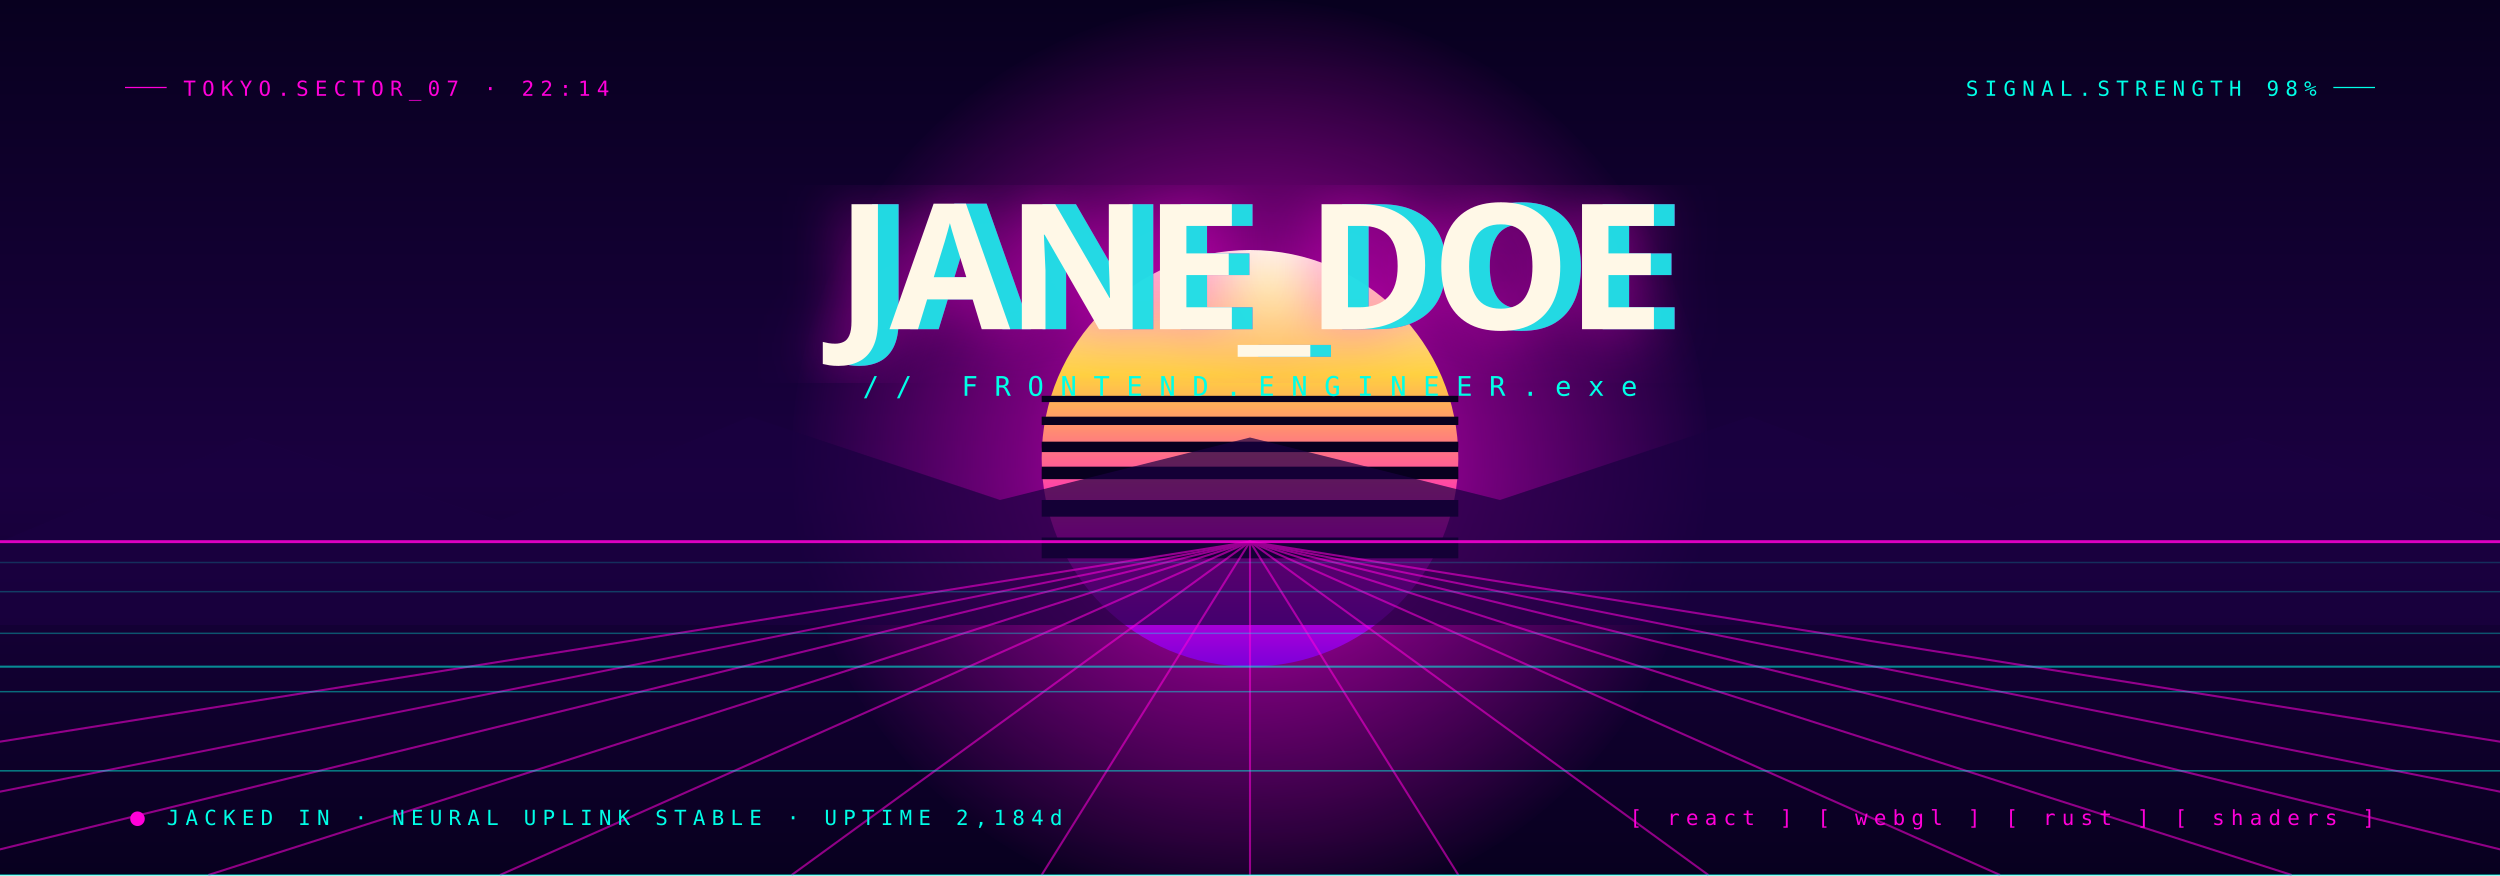
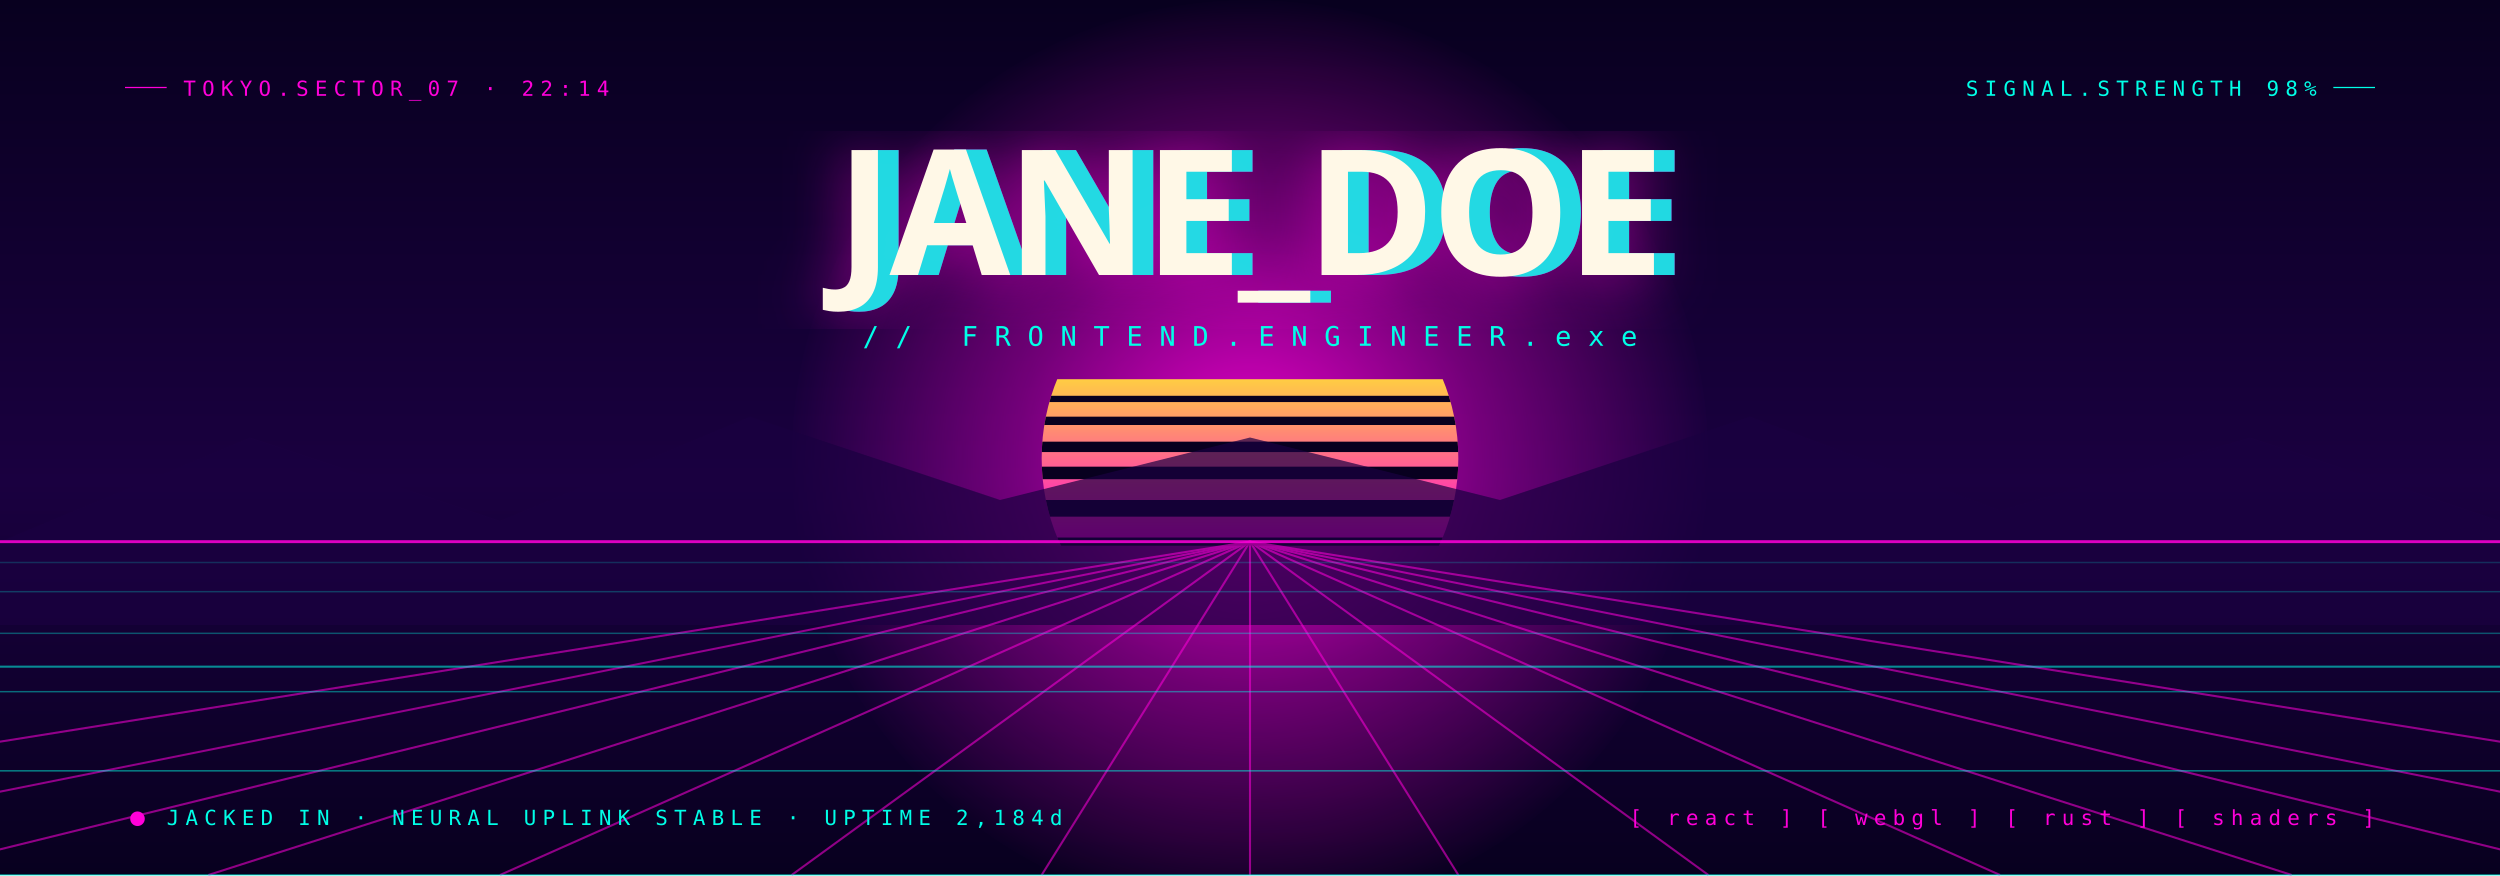
<svg xmlns="http://www.w3.org/2000/svg" viewBox="0 0 1200 420" width="1200" height="420" role="img" aria-label="Cyberpunk Neon">
  <defs>
    <linearGradient id="cn-sky" x1="0" y1="0" x2="0" y2="1">
      <stop offset="0" stop-color="#08001f" />
      <stop offset="0.55" stop-color="#1a0040" />
      <stop offset="1" stop-color="#08001f" />
    </linearGradient>
    <radialGradient id="cn-sun">
      <stop offset="0" stop-color="#ff00d9" stop-opacity="0.9" />
      <stop offset="0.5" stop-color="#ff00d9" stop-opacity="0.4" />
      <stop offset="1" stop-color="#ff00d9" stop-opacity="0" />
    </radialGradient>
    <linearGradient id="cn-sundisk" x1="0" y1="0" x2="0" y2="1">
      <stop offset="0" stop-color="#fff8e7" />
      <stop offset="0.3" stop-color="#ffd23f" />
      <stop offset="0.7" stop-color="#ff00d9" />
      <stop offset="1" stop-color="#7c00d9" />
    </linearGradient>
    <filter id="cn-glow" x="-30%" y="-30%" width="160%" height="160%">
      <feGaussianBlur stdDeviation="3" result="b" />
      <feMerge>
        <feMergeNode in="b" />
        <feMergeNode in="SourceGraphic" />
      </feMerge>
    </filter>
    <filter id="cn-bigglow">
      <feGaussianBlur stdDeviation="14" />
    </filter>
+     <radialGradient id="cn-scrim" cx="0.5" cy="0.5" r="0.5">
+       <stop offset="0" stop-color="#0a0118" stop-opacity="0.5" />
+       <stop offset="0.55" stop-color="#0a0118" stop-opacity="0.32" />
+       <stop offset="1" stop-color="#0a0118" stop-opacity="0" />
+     </radialGradient>
    <clipPath id="cn-sunclip">
      <rect x="500" y="120" width="200" height="100" />
+     </clipPath>
+     <clipPath id="cn-sunband">
+       <rect x="480" y="182" width="240" height="80" />
+     </clipPath>
+     <clipPath id="cn-sundisk-clip">
+       <circle cx="600" cy="220" r="100" />
    </clipPath>
  </defs>
  <rect width="1200" height="420" fill="url(#cn-sky)" />
  <circle cx="600" cy="220" r="220" fill="url(#cn-sun)" />
  <g>
-     <circle cx="600" cy="220" r="100" fill="url(#cn-sundisk)" />
-     <rect x="500" y="190" width="200" height="3" fill="#08001f" />
-     <rect x="500" y="200" width="200" height="4" fill="#08001f" />
-     <rect x="500" y="212" width="200" height="5" fill="#08001f" />
-     <rect x="500" y="224" width="200" height="6" fill="#08001f" />
-     <rect x="500" y="240" width="200" height="8" fill="#08001f" />
-     <rect x="500" y="258" width="200" height="10" fill="#08001f" />
+     <g clip-path="url(#cn-sunband)">
+       <g clip-path="url(#cn-sundisk-clip)">
+         <circle cx="600" cy="220" r="100" fill="url(#cn-sundisk)" />
+         <rect x="500" y="190" width="200" height="3" fill="#08001f" />
+         <rect x="500" y="200" width="200" height="4" fill="#08001f" />
+         <rect x="500" y="212" width="200" height="5" fill="#08001f" />
+         <rect x="500" y="224" width="200" height="6" fill="#08001f" />
+         <rect x="500" y="240" width="200" height="8" fill="#08001f" />
+         <rect x="500" y="258" width="200" height="10" fill="#08001f" />
+       </g>
+     </g>
  </g>
  <path d="M0,260 L120,210 L240,250 L360,200 L480,240 L600,210 L720,240 L840,200 L960,245 L1080,210 L1200,250 L1200,300 L0,300 Z" fill="#1a0040" opacity="0.7" />
  <line x1="0" y1="260" x2="1200" y2="260" stroke="#ff00d9" stroke-width="1.4" opacity="0.85" />
  <line x1="0" y1="260" x2="1200" y2="260" stroke="#00ffe7" stroke-width="0.5" opacity="0.6" filter="url(#cn-glow)" />
  <g stroke="#ff00d9" stroke-width="1" opacity="0.55">
    <line x1="-400" y1="420" x2="600" y2="260" />
    <line x1="-200" y1="420" x2="600" y2="260" />
    <line x1="-50" y1="420" x2="600" y2="260" />
    <line x1="100" y1="420" x2="600" y2="260" />
    <line x1="240" y1="420" x2="600" y2="260" />
    <line x1="380" y1="420" x2="600" y2="260" />
    <line x1="500" y1="420" x2="600" y2="260" />
    <line x1="600" y1="420" x2="600" y2="260" />
    <line x1="700" y1="420" x2="600" y2="260" />
    <line x1="820" y1="420" x2="600" y2="260" />
    <line x1="960" y1="420" x2="600" y2="260" />
    <line x1="1100" y1="420" x2="600" y2="260" />
    <line x1="1250" y1="420" x2="600" y2="260" />
    <line x1="1400" y1="420" x2="600" y2="260" />
    <line x1="1600" y1="420" x2="600" y2="260" />
  </g>
  <g stroke="#00ffe7" stroke-width="0.7" opacity="0.6">
    <line x1="0" y1="270" x2="1200" y2="270" opacity="0.3" />
    <line x1="0" y1="284" x2="1200" y2="284" opacity="0.4" />
    <line x1="0" y1="304" x2="1200" y2="304" opacity="0.55" />
    <line x1="0" y1="332" x2="1200" y2="332" opacity="0.7" />
    <line x1="0" y1="370" x2="1200" y2="370" opacity="0.85" />
    <line x1="0" y1="420" x2="1200" y2="420" opacity="1" />
    <line x1="0" y1="320" x2="1200" y2="320" stroke="#00ffe7" stroke-width="1" opacity="0.9">
      <animate attributeName="y1" values="262;420;262" dur="3s" repeatCount="indefinite" />
      <animate attributeName="y2" values="262;420;262" dur="3s" repeatCount="indefinite" />
    </line>
  </g>
  <g font-family="'Space Grotesk', 'Neue Haas Grotesk', system-ui, sans-serif" font-size="84" font-weight="900" letter-spacing="-2" text-anchor="middle">
-     <text x="600" y="158" fill="#ff00d9" filter="url(#cn-bigglow)" opacity="0.6">JANE_DOE</text>
-     <text x="600" y="158" fill="#ff00d9" opacity="0.85">
+     <text x="600" y="132" fill="#ff00d9" filter="url(#cn-bigglow)" opacity="0.6">JANE_DOE</text>
+     <text x="600" y="132" fill="#ff00d9" opacity="0.85">
      <animateTransform attributeName="transform" type="translate" values="-3 1;-2 -1;-3 1" dur="0.18s" repeatCount="indefinite" />
      JANE_DOE
    </text>
-     <text x="600" y="158" fill="#00ffe7" opacity="0.85">
+     <text x="600" y="132" fill="#00ffe7" opacity="0.85">
      <animateTransform attributeName="transform" type="translate" values="3 -1;2 1;3 -1" dur="0.18s" repeatCount="indefinite" />
      JANE_DOE
    </text>
-     <text x="600" y="158" fill="#fff8e7">JANE_DOE</text>
+     <text x="600" y="132" fill="#fff8e7">JANE_DOE</text>
  </g>
-   <text x="600" y="190" text-anchor="middle" font-family="'JetBrains Mono', monospace" font-size="13" fill="#00ffe7" letter-spacing="8">// FRONTEND.ENGINEER.exe</text>
+   <text x="600" y="166" text-anchor="middle" font-family="'JetBrains Mono', monospace" font-size="13" fill="#00ffe7" letter-spacing="8">// FRONTEND.ENGINEER.exe</text>
  <g font-family="'JetBrains Mono', monospace" font-size="10" letter-spacing="3">
    <g transform="translate(60,52)" fill="#ff00d9">
      <line x1="0" y1="-10" x2="20" y2="-10" stroke="#ff00d9" stroke-width="0.6" />
      <text x="28" y="-6">TOKYO.SECTOR_07 · 22:14</text>
    </g>
    <g transform="translate(1140,52)" fill="#00ffe7" text-anchor="end">
      <line x1="-20" y1="-10" x2="0" y2="-10" stroke="#00ffe7" stroke-width="0.6" />
      <text x="-28" y="-6">SIGNAL.STRENGTH 98%</text>
    </g>
  </g>
  <g transform="translate(60,396)" font-family="'JetBrains Mono', monospace" font-size="10" letter-spacing="3" fill="#00ffe7">
    <circle cx="6" cy="-3" r="3.5" fill="#ff00d9">
      <animate attributeName="opacity" values="0.4;1;0.4" dur="1.4s" repeatCount="indefinite" />
    </circle>
    <text x="20" y="0">JACKED IN · NEURAL UPLINK STABLE · UPTIME 2,184d</text>
  </g>
  <text x="1140" y="396" text-anchor="end" font-family="'JetBrains Mono', monospace" font-size="10" fill="#ff00d9" letter-spacing="3">[ react ] [ webgl ] [ rust ] [ shaders ]</text>
</svg>
